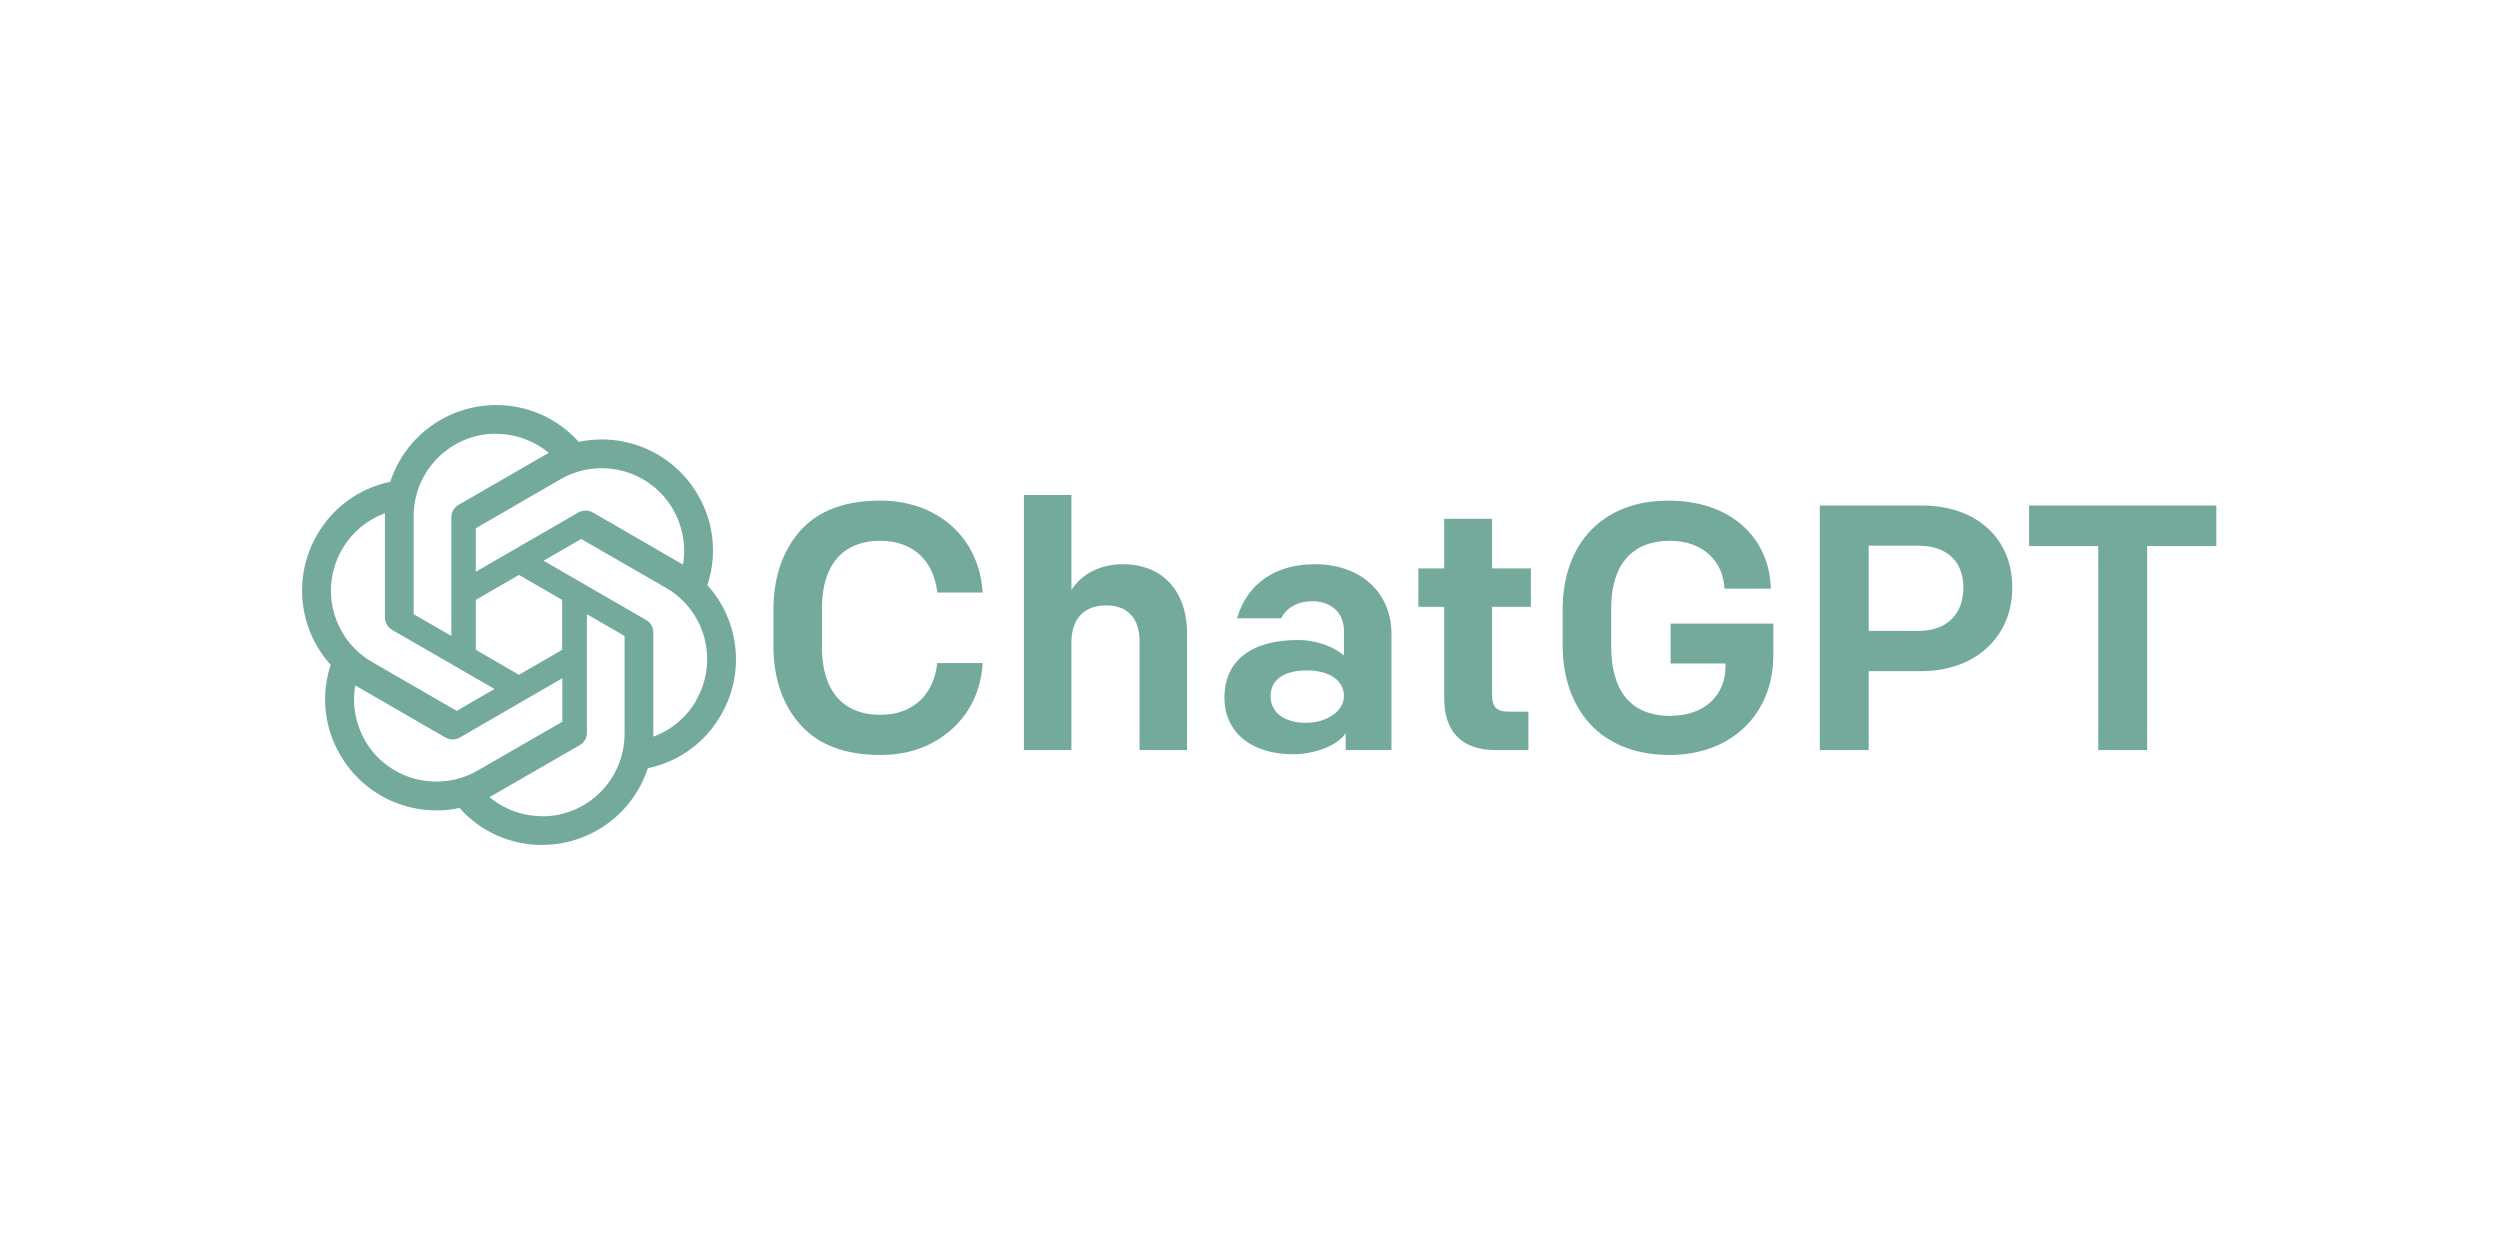
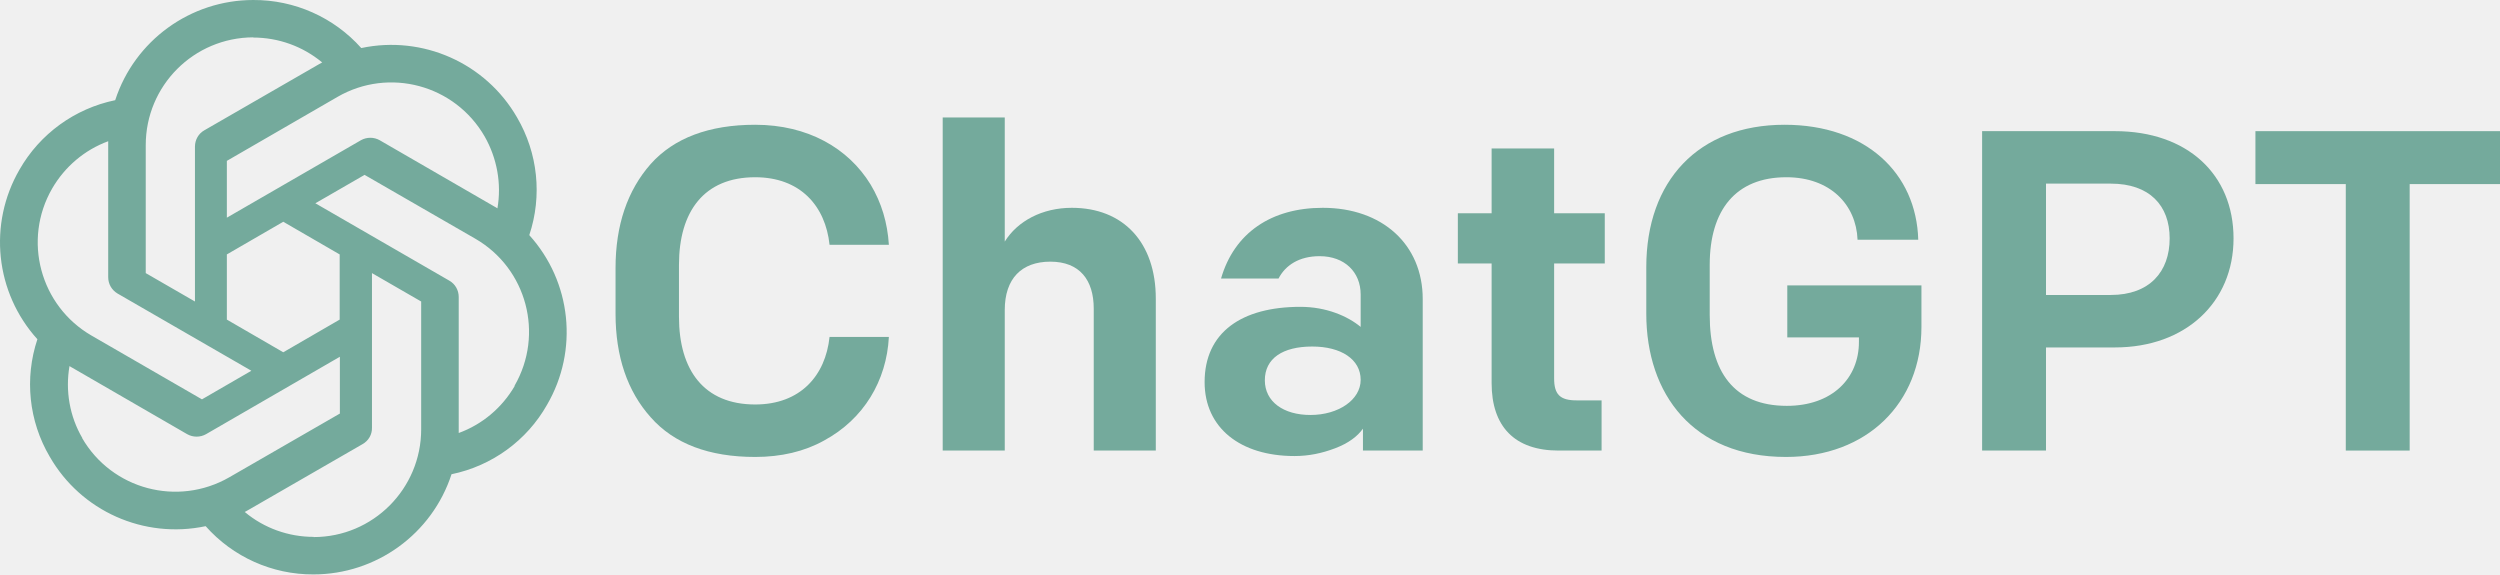
- <svg xmlns="http://www.w3.org/2000/svg" width="1200" height="600" viewBox="0 0 1200 600" fill="none">
-   <g clip-path="url(#clip0_3315_87)">
-     <rect width="1200" height="600" fill="white" />
-     <path d="M384.145 347.797C375.591 338.238 371.231 325.492 371.231 309.728V292.956C371.231 277.192 375.591 264.445 384.145 254.719C392.698 245.159 405.611 240.295 422.55 240.295C441.837 240.295 456.763 248.849 464.98 262.266C469.006 268.974 471.186 276.354 471.689 284.403H449.887C448.378 270.149 439.153 259.582 422.55 259.582C403.767 259.582 394.543 272.16 394.543 291.782V310.901C394.543 330.524 403.767 343.102 422.55 343.102C439.153 343.102 448.378 332.536 449.887 318.28H471.689C470.851 334.381 462.465 348.468 447.874 356.351C440.663 360.375 432.11 362.388 422.55 362.388C405.611 362.388 392.698 357.524 384.145 347.797Z" fill="#74AA9C" />
-     <path d="M491.474 237.612H514.282V283.228C518.978 275.682 528.035 270.818 538.935 270.818C557.887 270.818 569.794 283.564 569.794 304.192V360.04H546.986V307.883C546.986 297.316 541.787 290.608 531.053 290.608C520.487 290.608 514.282 296.814 514.282 308.386V360.04H491.474V237.612Z" fill="#74AA9C" />
-     <path d="M587.734 334.884C587.734 316.603 601.319 307.212 622.953 307.212C632.345 307.212 640.228 310.565 645.091 314.591V302.684C645.091 294.466 639.221 288.596 629.997 288.596C622.45 288.596 617.419 291.95 614.903 296.813H593.772C598.636 280.043 612.22 270.818 631.171 270.818C652.974 270.818 667.899 284.235 667.899 304.36V360.04H645.93V351.99C643.917 354.841 640.563 357.356 635.699 359.201C630.836 361.046 625.972 362.053 620.773 362.053C600.816 362.053 587.734 351.654 587.734 334.884ZM645.091 334.045C645.091 326.498 637.88 321.803 627.313 321.803C616.413 321.803 609.872 326.163 609.872 334.213C609.872 342.095 616.748 346.959 626.643 346.959C636.873 346.959 645.091 341.424 645.091 334.045Z" fill="#74AA9C" />
-     <path d="M717.873 360.04C701.605 360.04 693.22 351.151 693.22 335.219V291.279H680.81V272.831H693.22V249.016H716.196V272.831H734.812V291.279H716.196V333.542C716.196 339.412 718.376 341.592 724.414 341.592H733.638V360.04H717.873Z" fill="#74AA9C" />
-     <path d="M750.068 309.728V292.621C750.068 260.924 769.188 240.295 800.885 240.295C830.736 240.295 849.353 258.072 850.023 282.559H827.718C827.215 269.645 817.655 259.582 801.556 259.582C782.94 259.582 773.38 271.657 773.38 291.782V310.23C773.38 331.026 782.269 343.604 801.723 343.604C818.326 343.604 828.221 333.542 828.221 320.125V318.448H801.891V299.329H851.197V314.591C851.197 342.599 831.24 362.388 801.388 362.388C767.343 362.388 750.068 339.412 750.068 309.728Z" fill="#74AA9C" />
-     <path d="M873.499 242.644H922.302C948.968 242.644 965.906 258.576 965.906 282.055C965.906 305.534 948.297 322.138 922.302 322.138H896.977V360.04H873.499V242.644ZM920.793 302.852C935.048 302.852 942.427 294.298 942.427 282.055C942.427 269.98 935.048 261.93 920.793 261.93H896.978V302.852H920.793Z" fill="#74AA9C" />
-     <path d="M1007.16 262.098H973.951V242.644H1063.84V262.098H1030.64V360.04H1007.16L1007.16 262.098Z" fill="#74AA9C" />
-     <path d="M339.544 280.804C344.334 266.434 342.69 250.706 335.04 237.622C323.53 217.604 300.366 207.309 277.774 212.099C267.694 200.804 253.252 194.369 238.096 194.441C215.004 194.441 194.485 209.311 187.336 231.26C172.465 234.334 159.668 243.628 152.161 256.782C140.579 276.8 143.225 301.966 158.738 319.124C153.948 333.494 155.593 349.223 163.243 362.234C174.753 382.324 197.917 392.619 220.58 387.829C230.589 399.125 245.03 405.631 260.187 405.559C283.279 405.559 303.798 390.689 310.947 368.74C325.818 365.666 338.615 356.372 346.05 343.218C357.703 323.2 355.058 298.034 339.544 280.876V280.804ZM323.101 244.557C327.676 252.564 329.392 261.93 327.819 271.01C327.533 270.795 326.962 270.509 326.604 270.295L284.566 245.987C282.421 244.772 279.776 244.772 277.631 245.987L228.373 274.441V253.565L269.052 230.044C287.998 219.106 312.163 225.612 323.101 244.557ZM228.373 287.953L249.106 275.943L269.839 287.953V311.903L249.106 323.914L228.373 311.903V287.953ZM238.024 208.239C247.318 208.239 256.255 211.456 263.404 217.39C263.118 217.533 262.546 217.89 262.117 218.105L220.08 242.341C217.935 243.556 216.648 245.844 216.648 248.346V305.255L198.56 294.817V247.774C198.56 225.898 216.219 208.239 238.096 208.167L238.024 208.239ZM164.172 263.717C168.819 255.71 176.04 249.562 184.762 246.344V296.318C184.762 298.82 186.049 301.036 188.194 302.323L237.381 330.706L219.222 341.216L178.614 317.766C159.74 306.828 153.234 282.663 164.172 263.717ZM175.254 355.443C170.607 347.507 168.962 338.07 170.535 328.99C170.821 329.205 171.393 329.491 171.75 329.705L213.788 354.013C215.933 355.228 218.578 355.228 220.723 354.013L269.91 325.559V346.435L229.231 369.884C210.285 380.751 186.12 374.317 175.182 355.443H175.254ZM260.259 391.761C251.036 391.761 242.028 388.544 234.95 382.61C235.236 382.467 235.879 382.11 236.237 381.895L278.275 357.659C280.42 356.444 281.778 354.156 281.706 351.654V294.817L299.794 305.255V352.226C299.794 374.102 282.064 391.833 260.259 391.833V391.761ZM334.182 336.283C329.535 344.29 322.243 350.438 313.592 353.584V303.61C313.592 301.108 312.305 298.82 310.161 297.605L260.902 269.151L278.99 258.713L319.669 282.163C338.615 293.101 345.049 317.266 334.111 336.211L334.182 336.283Z" fill="#74AA9C" />
-   </g>
-   <defs>
-     <clipPath id="clip0_3315_87">
-       <rect width="1200" height="600" fill="white" />
-     </clipPath>
-   </defs>
+ <svg xmlns="http://www.w3.org/2000/svg" width="918.845" height="211.119" viewBox="0 0 918.845 211.119" fill="none" version="1.1" id="svg8">
+   <path d="m 239.15,153.357 c -8.554,-9.559 -12.914,-22.305 -12.914,-38.069 V 98.516 c 0,-15.764 4.36,-28.511 12.914,-38.237 8.553,-9.56 21.466,-14.424 38.405,-14.424 19.287,0 34.213,8.554 42.43,21.971 4.026,6.708 6.206,14.088 6.709,22.137 h -21.802 c -1.509,-14.254 -10.734,-24.821 -27.337,-24.821 -18.783,0 -28.007,12.578 -28.007,32.2 V 116.461 c 0,19.623 9.224,32.201 28.007,32.201 16.603,0 25.828,-10.566 27.337,-24.822 h 21.802 c -0.838,16.101 -9.224,30.188 -23.815,38.071 -7.211,4.024 -15.764,6.037 -25.324,6.037 -16.939,0 -29.852,-4.864 -38.405,-14.591 z" fill="#74aa9c" id="path1" />
+   <path d="m 346.479,43.172 h 22.808 v 45.616 c 4.696,-7.546 13.753,-12.41 24.653,-12.41 18.952,0 30.859,12.746 30.859,33.374 v 55.848 h -22.808 v -52.157 c 0,-10.567 -5.199,-17.275 -15.933,-17.275 -10.566,0 -16.771,6.206 -16.771,17.778 v 51.654 h -22.808 z" fill="#74aa9c" id="path2" />
+   <path d="m 442.739,140.444 c 0,-18.281 13.585,-27.672 35.219,-27.672 9.392,0 17.275,3.353 22.138,7.379 v -11.907 c 0,-8.218 -5.87,-14.088 -15.094,-14.088 -7.547,0 -12.578,3.354 -15.094,8.217 h -21.131 c 4.864,-16.77 18.448,-25.995 37.399,-25.995 21.803,0 36.728,13.417 36.728,33.542 v 55.68 h -21.969 v -8.05 c -2.013,2.851 -5.367,5.366 -10.231,7.211 -4.863,1.845 -9.727,2.852 -14.926,2.852 -19.957,0 -33.039,-10.399 -33.039,-27.169 z m 57.357,-0.839 c 0,-7.547 -7.211,-12.242 -17.778,-12.242 -10.9,0 -17.441,4.36 -17.441,12.41 0,7.882 6.876,12.746 16.771,12.746 10.23,0 18.448,-5.535 18.448,-12.914 z" fill="#74aa9c" id="path3" />
+   <path d="m 572.878,165.6 c -16.268,0 -24.653,-8.889 -24.653,-24.821 V 96.839 h -12.41 v -18.448 h 12.41 v -23.815 h 22.976 v 23.815 h 18.616 v 18.448 h -18.616 V 139.102 c 0,5.87 2.18,8.05 8.218,8.05 h 9.224 v 18.448 z" fill="#74aa9c" id="path4" />
+   <path d="M 605.073,115.288 V 98.181 c 0,-31.697 19.12,-52.326 50.817,-52.326 29.851,0 48.468,17.777 49.138,42.264 h -22.305 c -0.503,-12.914 -10.063,-22.977 -26.162,-22.977 -18.616,0 -28.176,12.075 -28.176,32.2 V 115.79 c 0,20.796 8.889,33.374 28.343,33.374 16.603,0 26.498,-10.062 26.498,-23.479 v -1.677 h -26.33 v -19.119 h 49.306 v 15.262 c 0,28.008 -19.957,47.797 -49.809,47.797 -34.045,0 -51.32,-22.976 -51.32,-52.66 z" fill="#74aa9c" id="path5" />
+   <path d="m 728.504,48.204 h 48.803 c 26.666,0 43.604,15.932 43.604,39.411 0,23.479 -17.609,40.083 -43.604,40.083 h -25.325 v 37.902 h -23.478 z m 47.294,60.208 c 14.255,0 21.634,-8.554 21.634,-20.797 0,-12.075 -7.379,-20.125 -21.634,-20.125 h -23.815 V 108.412 Z" fill="#74aa9c" id="path6" />
+   <path d="m 862.165,67.658 h -33.209 v -19.454 h 89.889 v 19.454 h -33.2 V 165.6 h -23.48 z" fill="#74aa9c" id="path7" />
+   <path d="m 194.549,86.364 c 4.79,-14.37 3.146,-30.098 -4.504,-43.182 -11.51,-20.018 -34.674,-30.313 -57.266,-25.523 -10.08,-11.295 -24.522,-17.73 -39.678,-17.658 -23.092,0 -43.611,14.87 -50.76,36.819 -14.871,3.074 -27.668,12.368 -35.175,25.522 -11.582,20.018 -8.936,45.184 6.577,62.342 -4.79,14.37 -3.145,30.099 4.505,43.11 11.51,20.09 34.674,30.385 57.337,25.595 10.009,11.296 24.45,17.802 39.607,17.73 23.092,0 43.611,-14.87 50.76,-36.819 14.871,-3.074 27.668,-12.368 35.103,-25.522 11.653,-20.018 9.008,-45.184 -6.506,-62.342 z m -16.443,-36.247 c 4.575,8.007 6.291,17.373 4.718,26.453 -0.286,-0.215 -0.857,-0.501 -1.215,-0.715 l -42.038,-24.308 c -2.145,-1.215 -4.79,-1.215 -6.935,0 l -49.258,28.454 v -20.876 l 40.679,-23.521 c 18.946,-10.938 43.111,-4.432 54.049,14.513 z m -94.728,43.396 20.733,-12.01 20.733,12.01 V 117.463 l -20.733,12.011 -20.733,-12.011 z m 9.651,-79.714 c 9.294,0 18.231,3.217 25.38,9.151 -0.286,0.143 -0.858,0.5 -1.287,0.715 l -42.037,24.236 c -2.145,1.215 -3.432,3.503 -3.432,6.005 V 110.815 l -18.088,-10.438 V 53.334 c 0,-21.876 17.659,-39.535 39.536,-39.607 z m -73.852,55.478 c 4.647,-8.007 11.868,-14.155 20.59,-17.373 V 101.878 c 0,2.502 1.287,4.718 3.432,6.005 l 49.187,28.383 -18.159,10.51 -40.608,-23.45 c -18.874,-10.938 -25.38,-35.103 -14.442,-54.049 z m 11.082,91.726 c -4.647,-7.936 -6.292,-17.373 -4.719,-26.453 0.286,0.215 0.858,0.501 1.215,0.715 l 42.038,24.308 c 2.145,1.215 4.79,1.215 6.935,0 l 49.187,-28.454 v 20.876 l -40.679,23.449 c -18.946,10.867 -43.111,4.433 -54.049,-14.441 z m 85.005,36.318 c -9.223,0 -18.231,-3.217 -25.309,-9.151 0.286,-0.143 0.929,-0.5 1.287,-0.715 l 42.038,-24.236 c 2.145,-1.215 3.503,-3.503 3.431,-6.005 v -56.837 l 18.088,10.438 v 46.971 c 0,21.876 -17.73,39.607 -39.535,39.607 z m 73.923,-55.478 c -4.647,8.007 -11.939,14.155 -20.59,17.301 v -49.974 c 0,-2.502 -1.287,-4.79 -3.431,-6.005 l -49.259,-28.454 18.088,-10.438 40.679,23.45 c 18.946,10.938 25.38,35.103 14.442,54.048 z" fill="#74aa9c" id="path8" />
+   <defs id="defs8" />
</svg>
